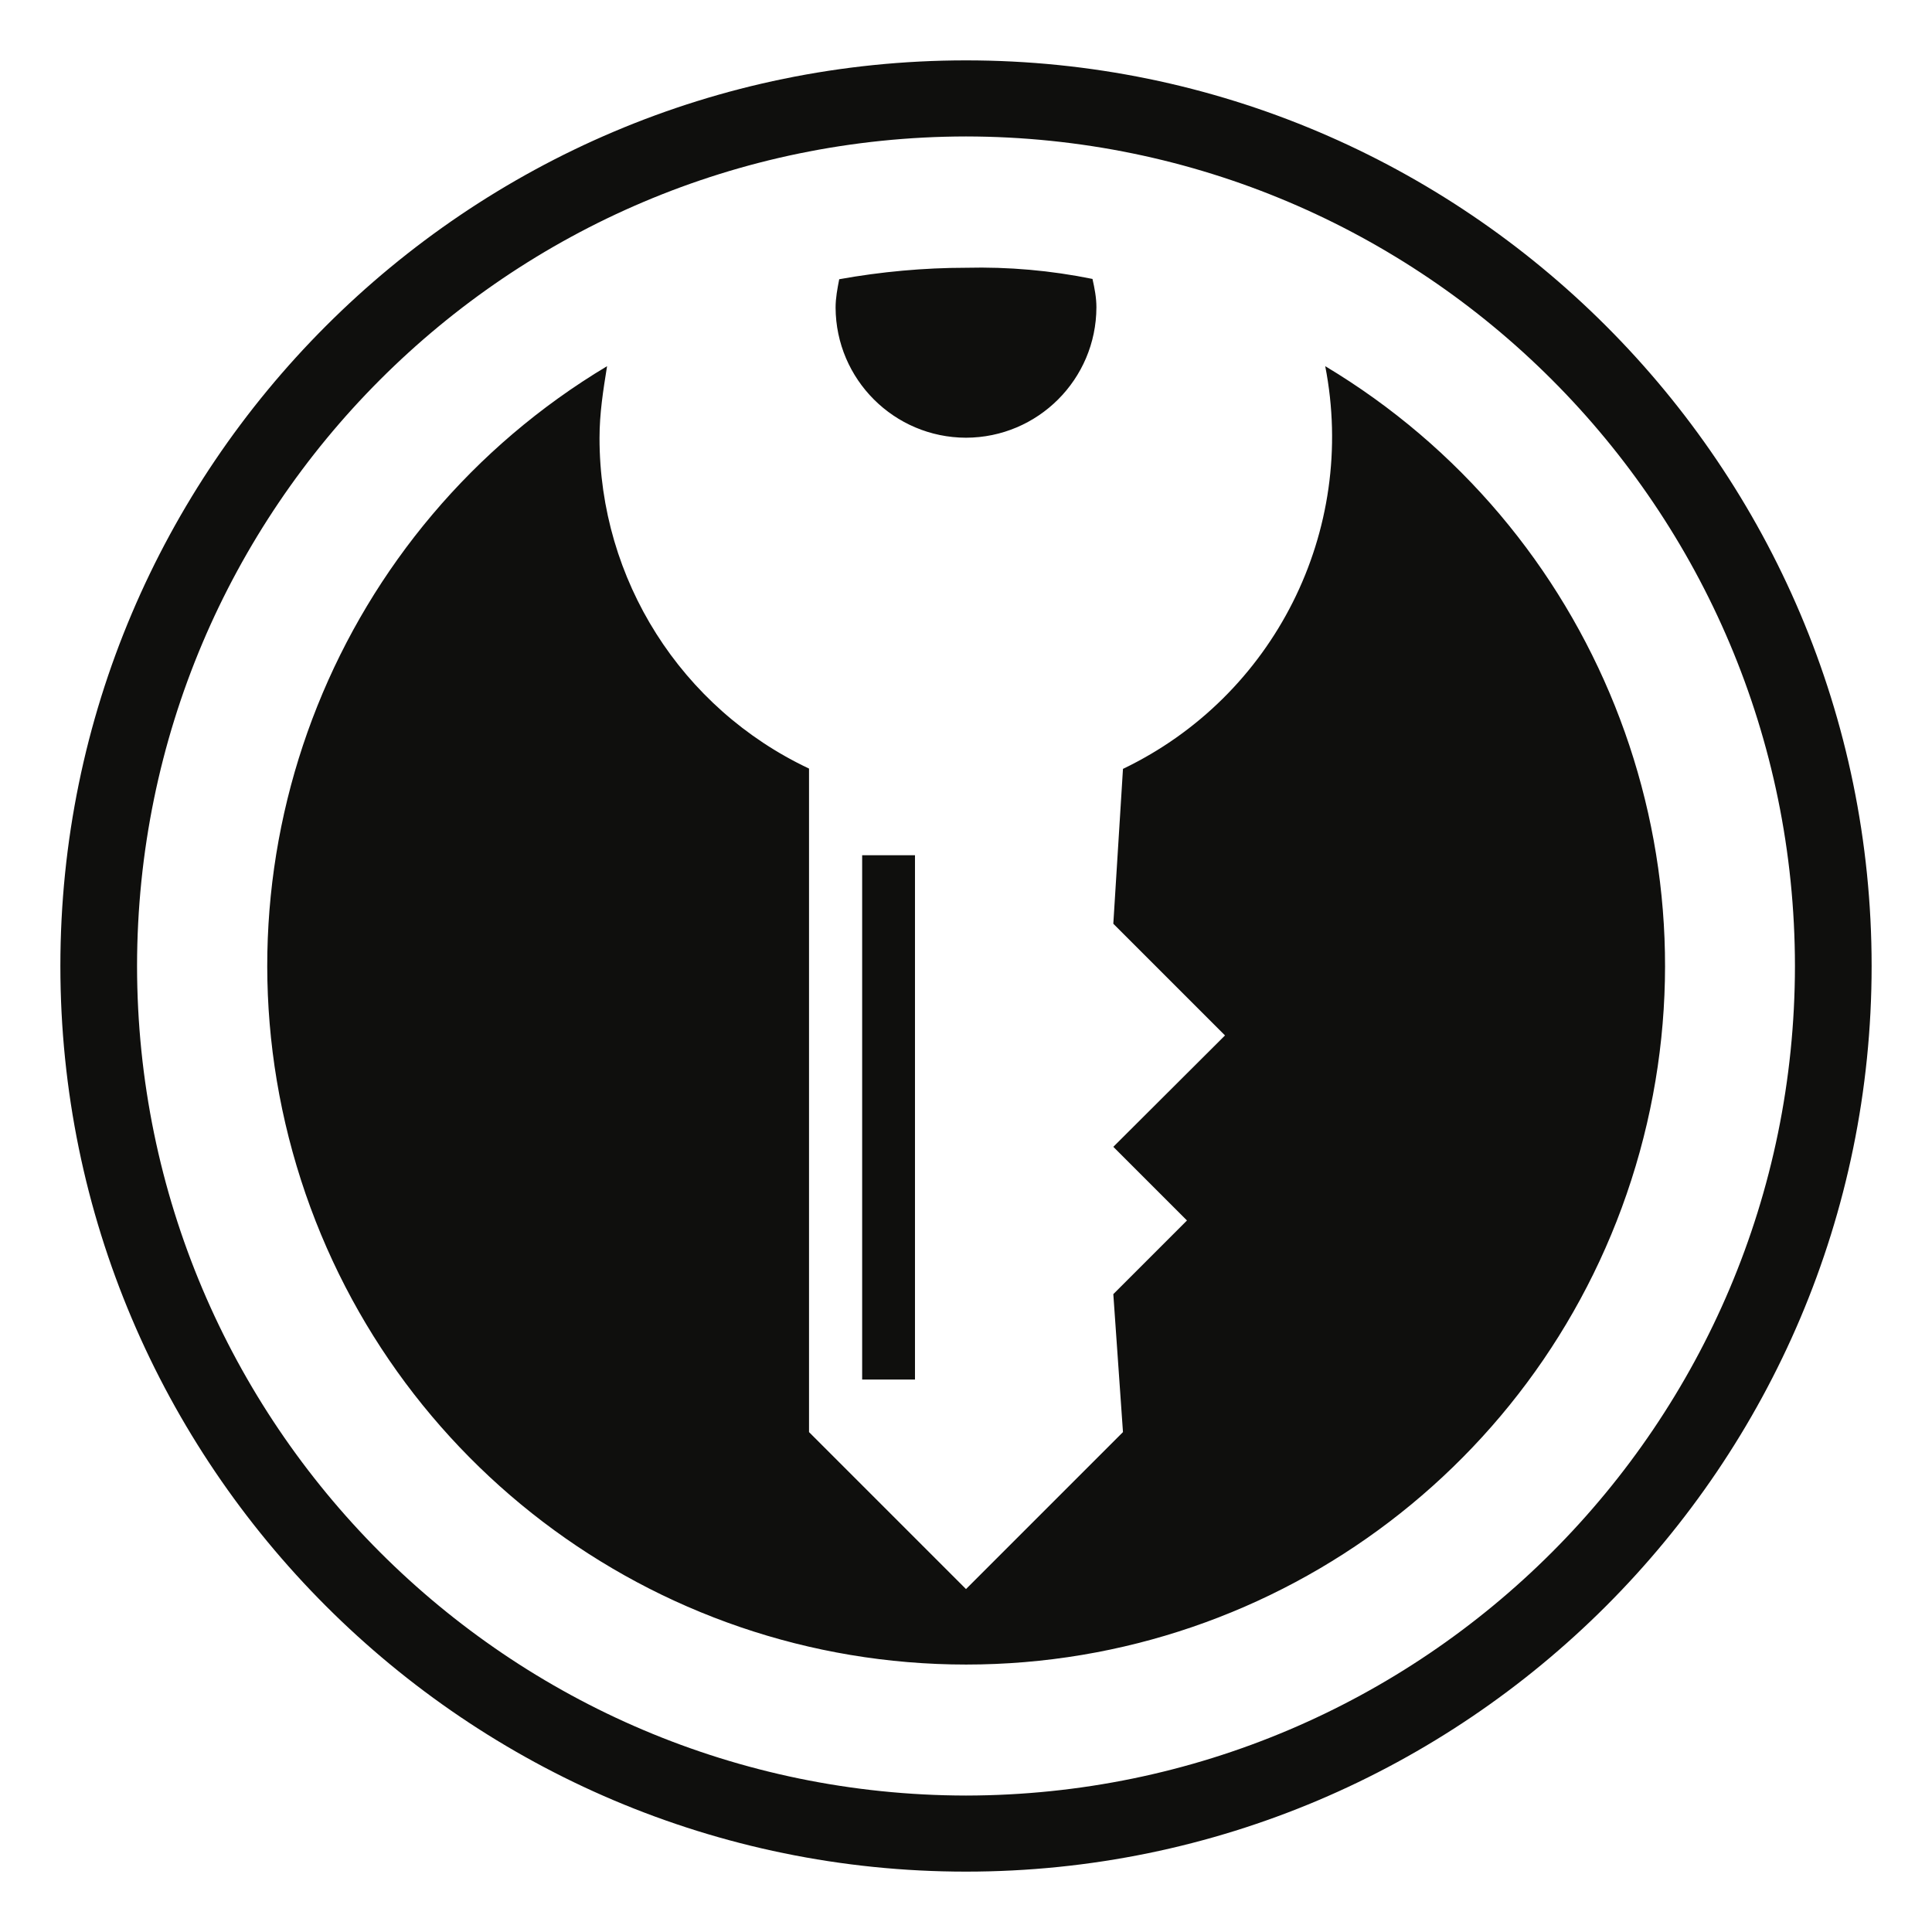
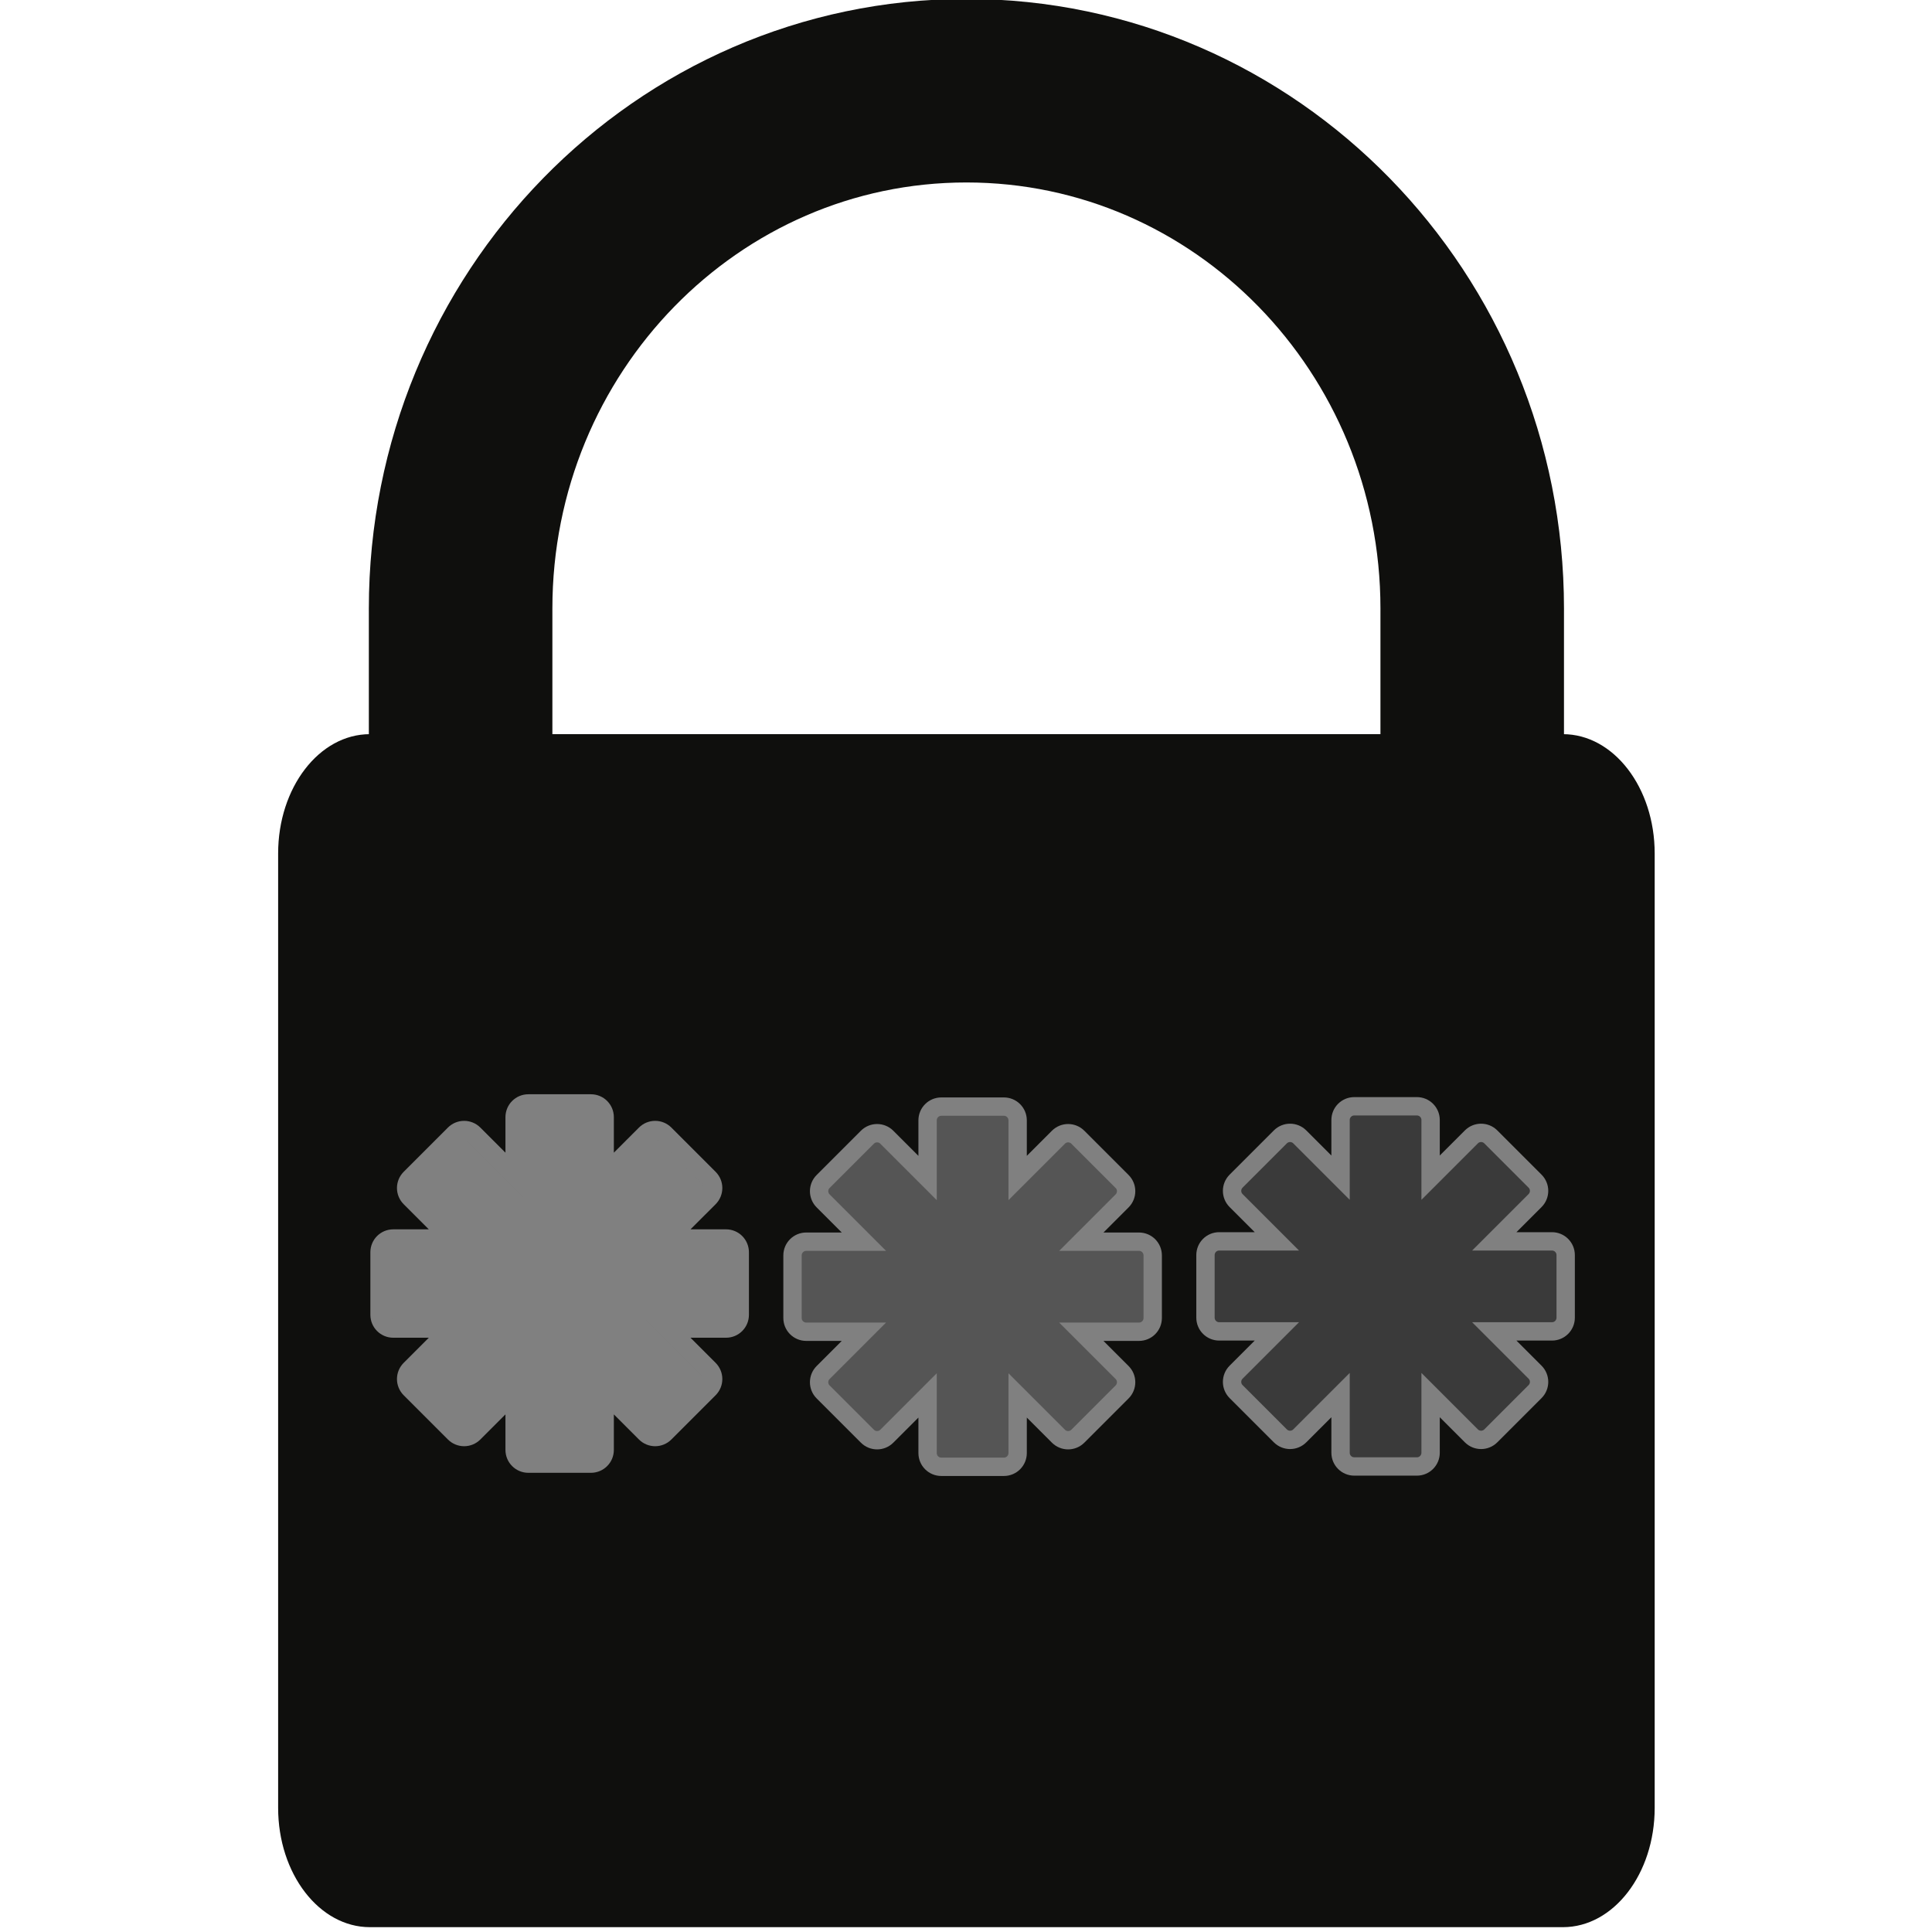
- <svg xmlns="http://www.w3.org/2000/svg" height="64" width="64" viewBox="0 0 64 64" xml:space="preserve">
-   <path style="display:inline;fill:#0f0f0d;stroke-width:.493" d="M32 2C15.46 2 2 15.46 2 32s13.46 30 30 30 30-13.46 30-30S48.54 2 32 2Zm0 57.48A27.5 27.5 0 0 1 4.54 32 27.5 27.5 0 0 1 32 4.52 27.5 27.5 0 0 1 59.46 32 27.5 27.5 0 0 1 32 59.48zm11.9-47.35a12.2 12.2 0 0 1-6.7 13.34l-.32 5.13 3.7 3.7-3.7 3.69 2.44 2.44-2.44 2.44.32 4.57-5.2 5.2-5.2-5.2V25.46a12.1 12.1 0 0 1-6.94-10.95c0-.82.12-1.57.25-2.38a23.15 23.15 0 1 0 23.79 0zM32 14.5a4.33 4.33 0 0 0 4.32-4.32c0-.32-.06-.63-.13-.94A18.68 18.68 0 0 0 32 8.87c-1.38 0-2.82.13-4.2.38-.06.31-.12.62-.12.94A4.33 4.33 0 0 0 32 14.5zm-3.44 13.83h1.75V45.7h-1.75z" />
+ <svg xmlns="http://www.w3.org/2000/svg" height="64" width="64" viewBox="0 0 64 64">
+   <g transform="scale(0.304)" opacity="1.0">
+     <path style="fill:none;stroke:#0f0f0d;stroke-width:20;stroke-miterlimit:4" d="M 105.308,9.883 A 55.117,56.435 0 0 0 50.192,66.318 a 55.117,56.435 0 0 0 5.08e-4,0.262 V 140.117 H 160.424 V 66.643 A 55.117,56.435 0 0 0 160.425,66.318 55.117,56.435 0 0 0 105.308,9.883 Z" />
+     <rect style="fill:#0f0f0d;fill-opacity:1;fill-rule:evenodd" width="150" height="130" x="30.308" y="80" rx="10" ry="13" />
+     <path style="fill:#3a3a3a;fill-opacity:1;stroke:#808080;stroke-width:2;stroke-miterlimit:4" d="m 147.576,120.549 c -0.83,0 -1.498,0.668 -1.498,1.498 v 6.282 l -4.442,-4.442 c -0.587,-0.587 -1.533,-0.587 -2.12,0 l -4.819,4.819 c -0.587,0.587 -0.587,1.532 0,2.12 l 4.442,4.442 h -6.282 c -0.83,0 -1.498,0.668 -1.498,1.498 v 6.816 c 0,0.83 0.668,1.498 1.498,1.498 h 6.282 l -4.442,4.442 c -0.587,0.587 -0.587,1.533 0,2.12 l 4.819,4.819 c 0.587,0.587 1.532,0.587 2.12,0 l 4.442,-4.442 v 6.282 c 0,0.83 0.668,1.498 1.498,1.498 h 6.816 c 0.83,0 1.498,-0.668 1.498,-1.498 v -6.282 l 4.442,4.442 c 0.587,0.587 1.532,0.587 2.12,0 l 4.819,-4.819 c 0.587,-0.587 0.587,-1.533 0,-2.12 l -4.442,-4.442 h 6.282 c 0.83,0 1.498,-0.668 1.498,-1.498 v -6.816 c 0,-0.83 -0.668,-1.498 -1.498,-1.498 h -6.282 l 4.442,-4.442 c 0.587,-0.587 0.587,-1.532 0,-2.12 l -4.819,-4.819 c -0.587,-0.587 -1.533,-0.587 -2.12,0 l -4.442,4.442 v -6.282 c 0,-0.83 -0.668,-1.498 -1.498,-1.498 z" />
+     <path style="fill:#555555;fill-opacity:1;stroke:#808080;stroke-width:2;stroke-miterlimit:4" d="m 102.576,120.585 c -0.83,0 -1.498,0.668 -1.498,1.498 v 6.282 l -4.442,-4.442 c -0.587,-0.587 -1.533,-0.587 -2.12,0 l -4.819,4.819 c -0.587,0.587 -0.587,1.532 0,2.12 l 4.442,4.442 h -6.282 c -0.83,0 -1.498,0.668 -1.498,1.498 v 6.816 c 0,0.83 0.668,1.498 1.498,1.498 h 6.282 l -4.442,4.442 c -0.587,0.587 -0.587,1.533 0,2.12 l 4.819,4.819 c 0.587,0.587 1.533,0.587 2.12,0 l 4.442,-4.442 v 6.282 c 0,0.83 0.668,1.498 1.498,1.498 h 6.816 c 0.83,0 1.498,-0.668 1.498,-1.498 v -6.282 l 4.442,4.442 c 0.587,0.587 1.532,0.587 2.12,0 l 4.819,-4.819 c 0.587,-0.587 0.587,-1.533 0,-2.12 l -4.442,-4.442 h 6.282 c 0.83,0 1.498,-0.668 1.498,-1.498 v -6.816 c 0,-0.83 -0.668,-1.498 -1.498,-1.498 h -6.282 l 4.442,-4.442 c 0.587,-0.587 0.587,-1.532 0,-2.12 l -4.819,-4.819 c -0.587,-0.587 -1.533,-0.587 -2.12,0 l -4.442,4.442 v -6.282 c 0,-0.83 -0.668,-1.498 -1.498,-1.498 z" />
+     <path style="fill:#808080;fill-opacity:1;stroke:#808080;stroke-width:2;stroke-miterlimit:4" d="m 57.576,120.239 c -0.83,0 -1.498,0.668 -1.498,1.498 v 6.282 l -4.442,-4.442 c -0.587,-0.587 -1.533,-0.587 -2.12,0 l -4.819,4.819 c -0.587,0.587 -0.587,1.532 0,2.12 l 4.442,4.442 h -6.282 c -0.83,0 -1.498,0.668 -1.498,1.498 v 6.816 c 0,0.83 0.668,1.498 1.498,1.498 h 6.282 l -4.442,4.442 c -0.587,0.587 -0.587,1.533 0,2.12 l 4.819,4.819 c 0.587,0.587 1.533,0.587 2.12,0 l 4.442,-4.442 v 6.282 c 0,0.83 0.668,1.498 1.498,1.498 h 6.816 c 0.83,0 1.498,-0.668 1.498,-1.498 v -6.282 l 4.442,4.442 c 0.587,0.587 1.532,0.587 2.12,0 l 4.819,-4.819 c 0.587,-0.587 0.587,-1.533 0,-2.12 l -4.442,-4.442 h 6.282 c 0.83,0 1.498,-0.668 1.498,-1.498 v -6.816 c 0,-0.83 -0.668,-1.498 -1.498,-1.498 h -6.282 l 4.442,-4.442 c 0.587,-0.587 0.587,-1.532 0,-2.12 l -4.819,-4.819 c -0.587,-0.587 -1.533,-0.587 -2.12,0 l -4.442,4.442 v -6.282 c 0,-0.83 -0.668,-1.498 -1.498,-1.498 z" />
+   </g>
</svg>
